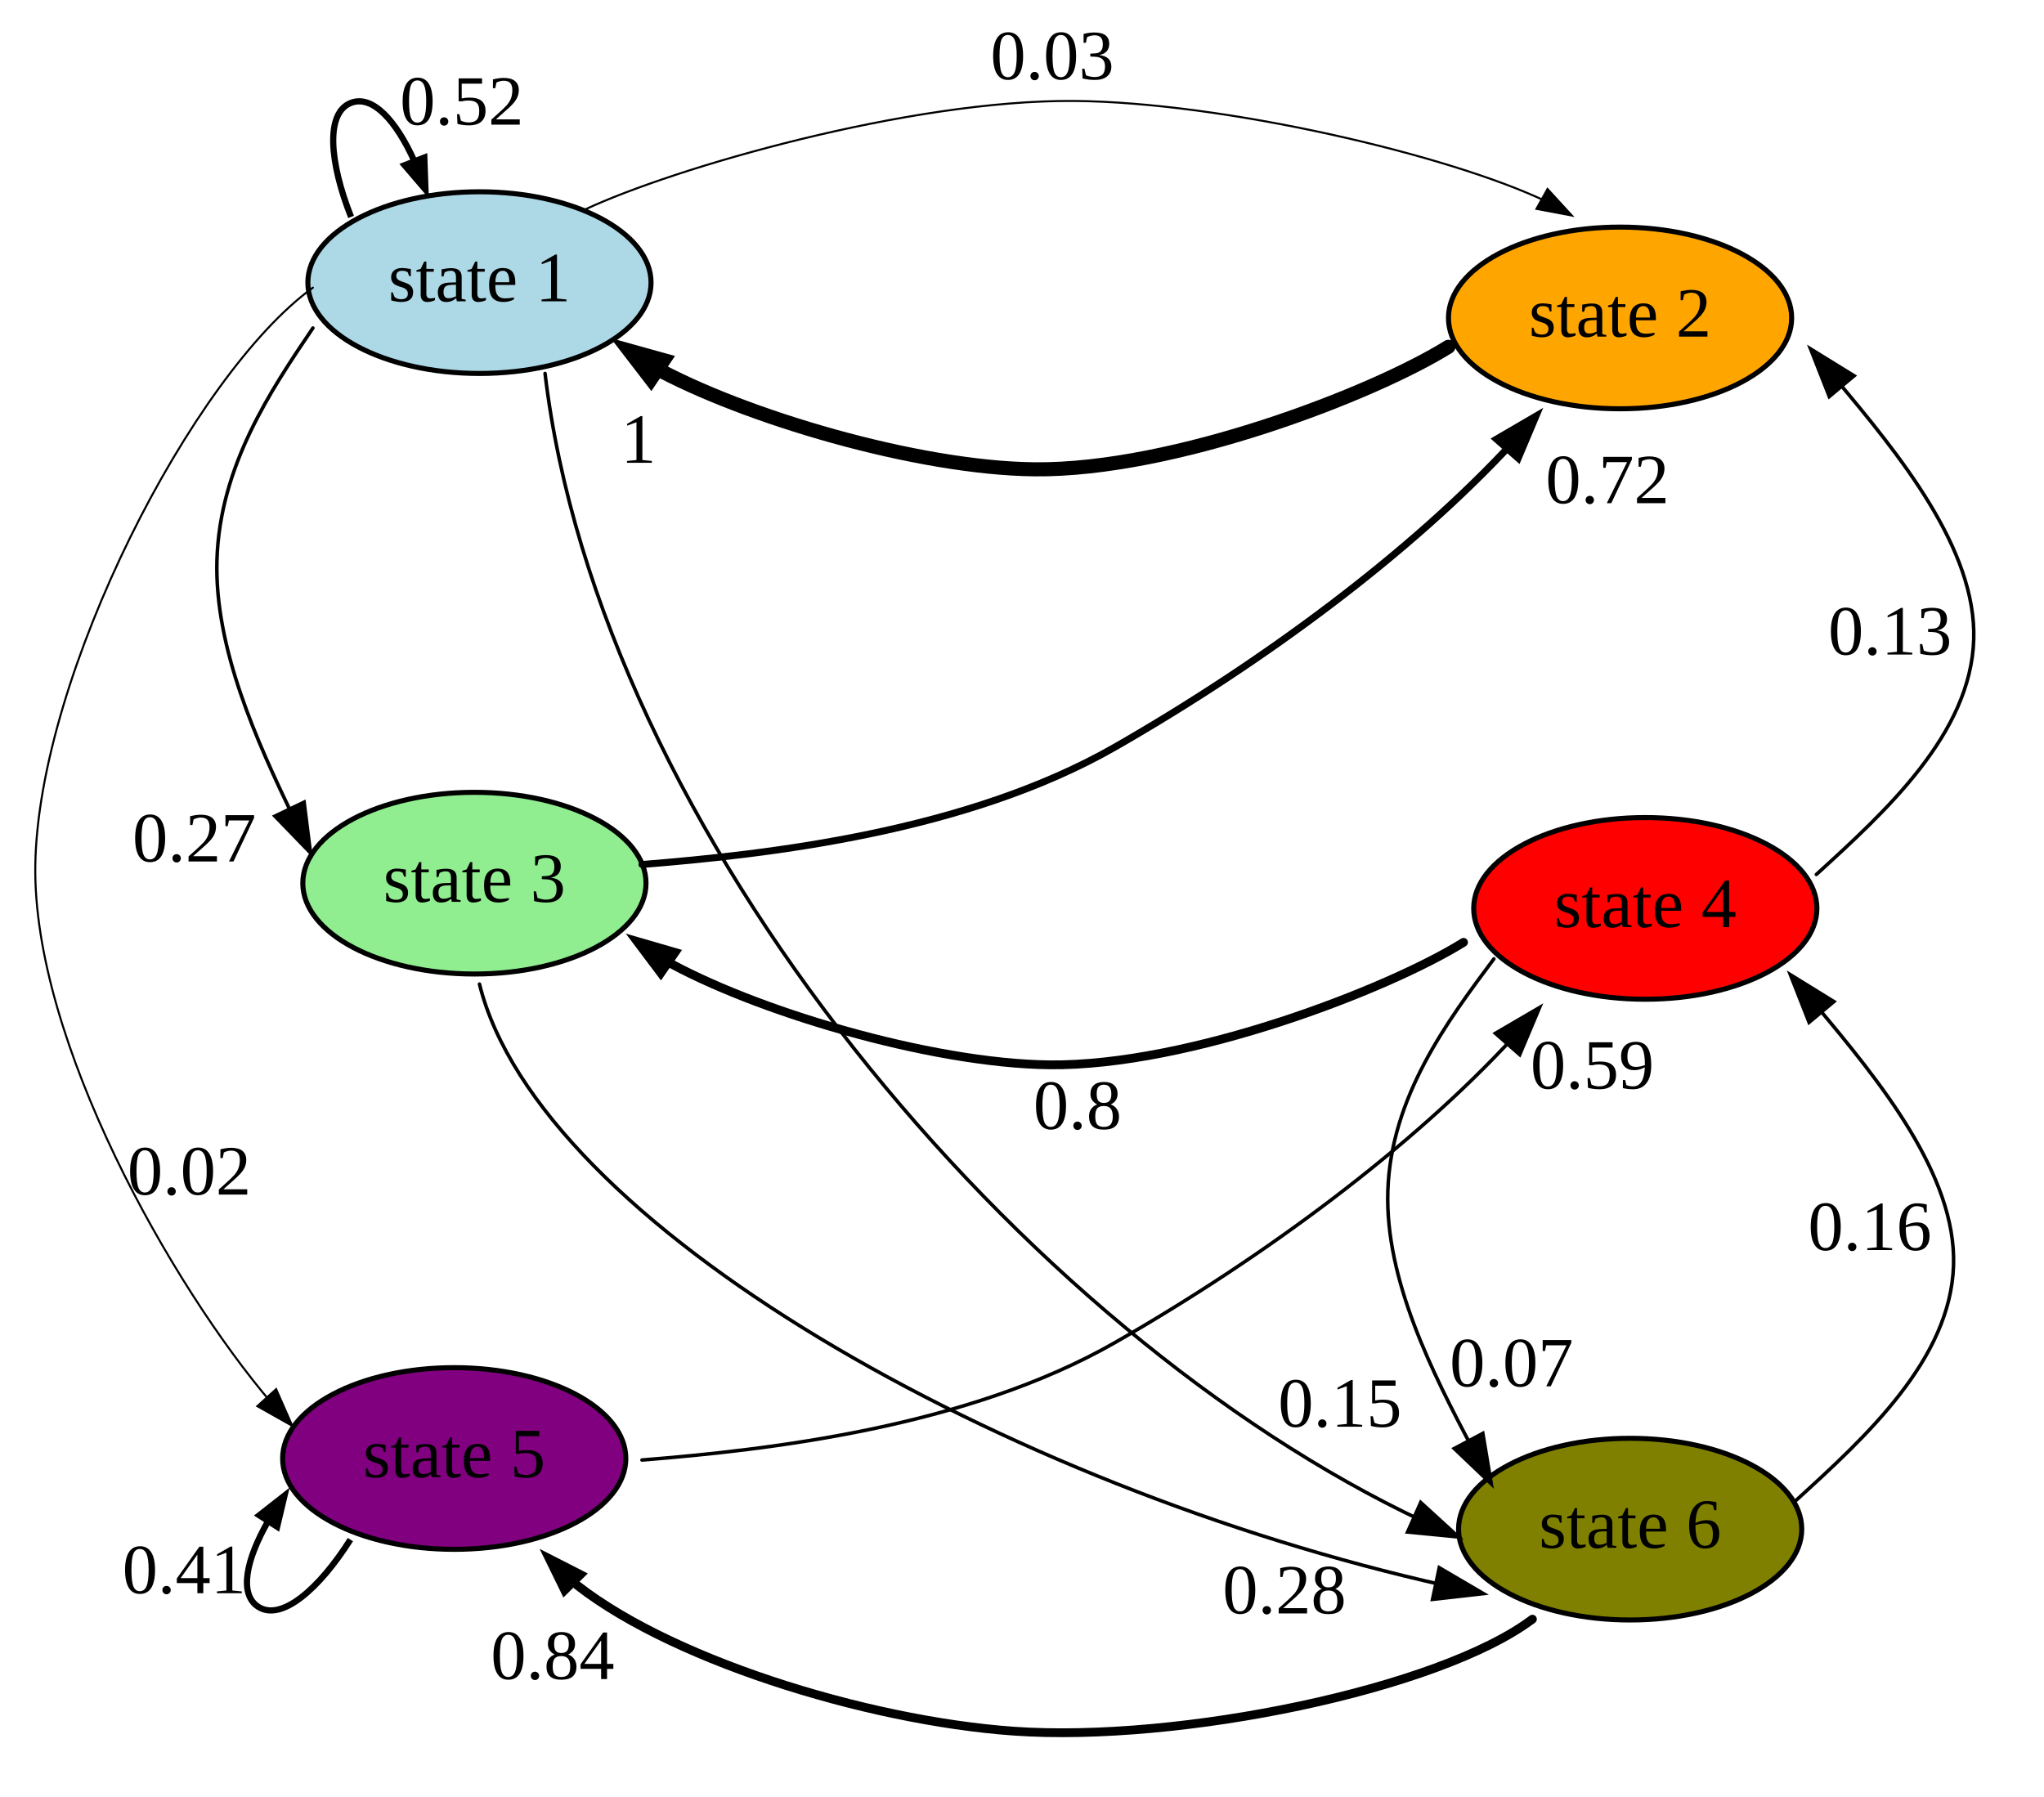
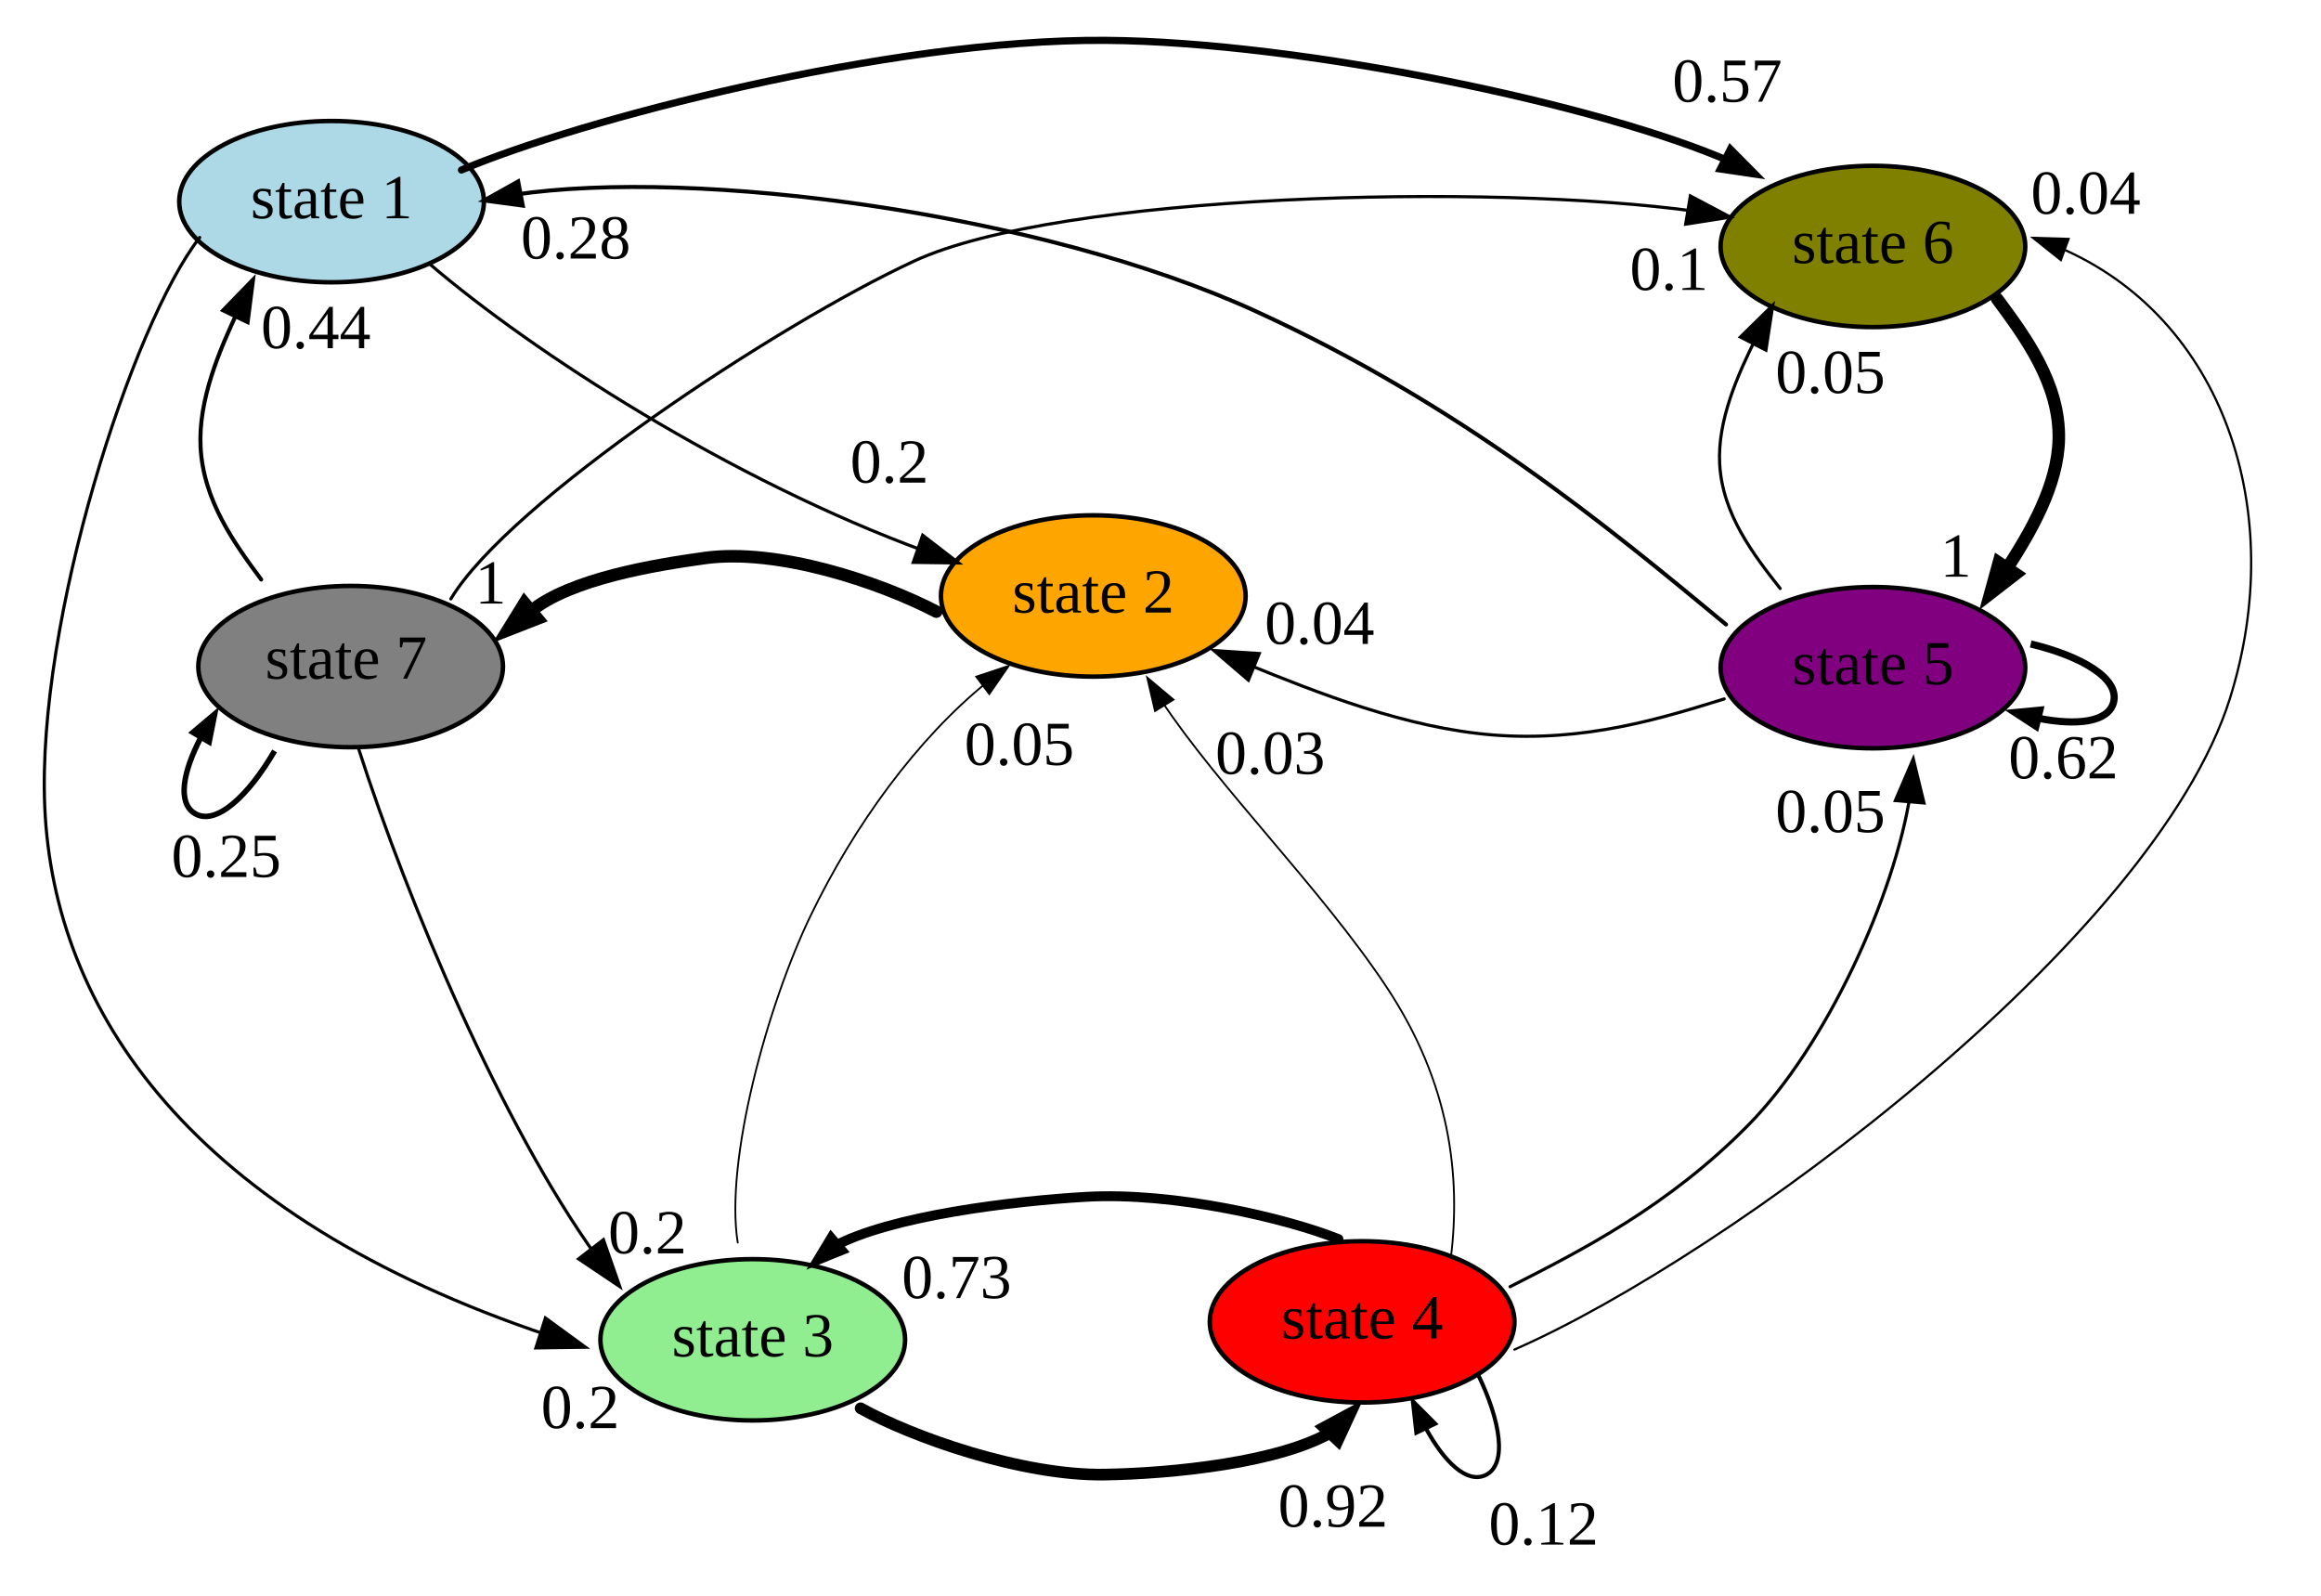
- <svg xmlns="http://www.w3.org/2000/svg" width="100%" height="100%" viewBox="0 0 405 356" version="1.1" xml:space="preserve" style="fill-rule:evenodd;clip-rule:evenodd;">
-   <g id="Artboard1" transform="matrix(1,0,0,1,-128,-2)">
+ <svg xmlns="http://www.w3.org/2000/svg" width="100%" height="100%" viewBox="0 0 518 356" version="1.1" xml:space="preserve" style="fill-rule:evenodd;clip-rule:evenodd;">
+   <g id="Artboard1" transform="matrix(1.27901,0,0,1,-163.714,-2)">
    <rect x="128" y="2" width="405" height="356" style="fill:none;" />
-     <g id="graph0" transform="matrix(1,0,0,1,4,475)">
-       <g id="node1" transform="matrix(1,0,0,1,-5,36)">
+     <g id="graph0" transform="matrix(0.781853,0,0,1,119.4,475)">
+       <g id="node1" transform="matrix(1,0,0,1,-139,25)">
        <ellipse cx="224" cy="-453" rx="34" ry="18" style="fill:rgb(173,216,230);stroke:black;stroke-width:1px;" />
        <g transform="matrix(1,0,0,1,224,-449.3)">
          <text x="-18.078px" y="0px" style="font-family:'TimesNewRomanPSMT', 'Times New Roman', serif;font-size:14px;">state 1</text>
        </g>
      </g>
-       <g id="node2" transform="matrix(1,0,0,1,-27,-44)">
+       <g id="node2" transform="matrix(1,0,0,1,-217,26)">
        <ellipse cx="472" cy="-366" rx="34" ry="18" style="fill:rgb(255,165,0);stroke:black;stroke-width:1px;" />
        <g transform="matrix(1,0,0,1,472,-362.3)">
          <text x="-18.078px" y="0px" style="font-family:'TimesNewRomanPSMT', 'Times New Roman', serif;font-size:14px;">state 2</text>
        </g>
      </g>
-       <g id="node3" transform="matrix(1,0,0,1,-100,-280)">
+       <g id="node3" transform="matrix(1,0,0,1,-139,-156)">
        <ellipse cx="318" cy="-18" rx="34" ry="18" style="fill:rgb(144,238,144);stroke:black;stroke-width:1px;" />
        <g transform="matrix(1,0,0,1,318,-14.3)">
          <text x="-18.078px" y="0px" style="font-family:'TimesNewRomanPSMT', 'Times New Roman', serif;font-size:14px;">state 3</text>
        </g>
      </g>
-       <g id="node4" transform="matrix(1,0,0,1,131,-188)">
+       <g id="node4" transform="matrix(1,0,0,1,-4,-73)">
        <ellipse cx="319" cy="-105" rx="34" ry="18" style="fill:rgb(255,0,0);stroke:black;stroke-width:1px;" />
        <g transform="matrix(1,0,0,1,319,-101.3)">
          <text x="-18.078px" y="0px" style="font-family:'TimesNewRomanPSMT', 'Times New Roman', serif;font-size:14px;">state 4</text>
        </g>
      </g>
-       <g id="node5" transform="matrix(1,0,0,1,-193,8)">
+       <g id="node5" transform="matrix(1,0,0,1,22,-132)">
        <ellipse cx="407" cy="-192" rx="34" ry="18" style="fill:rgb(128,0,128);stroke:black;stroke-width:1px;" />
        <g transform="matrix(1,0,0,1,407,-188.3)">
          <text x="-18.078px" y="0px" style="font-family:'TimesNewRomanPSMT', 'Times New Roman', serif;font-size:14px;">state 5</text>
        </g>
      </g>
-       <g id="node6" transform="matrix(1,0,0,1,195,109)">
+       <g id="node6" transform="matrix(1,0,0,1,177,-139)">
        <ellipse cx="252" cy="-279" rx="34" ry="18" style="fill:rgb(128,128,0);stroke:black;stroke-width:1px;" />
        <g transform="matrix(1,0,0,1,252,-275.3)">
          <text x="-18.078px" y="0px" style="font-family:'TimesNewRomanPSMT', 'Times New Roman', serif;font-size:14px;">state 6</text>
        </g>
      </g>
-       <g id="edge24" transform="matrix(1,0,0,1,54,-8)">
-         <g transform="matrix(1,0,0,1,108.5,-294.3)">
-           <text x="-12.25px" y="0px" style="font-family:'TimesNewRomanPSMT', 'Times New Roman', serif;font-size:14px;">0.27</text>
-         </g>
-         <g transform="matrix(1,0,0,1,324.5,-145.3)">
-           <text x="-12.25px" y="0px" style="font-family:'TimesNewRomanPSMT', 'Times New Roman', serif;font-size:14px;">0.28</text>
-         </g>
-         <g transform="matrix(1,0,0,1,283.5,-241.3)">
-           <text x="-8.75px" y="0px" style="font-family:'TimesNewRomanPSMT', 'Times New Roman', serif;font-size:14px;">0.8</text>
-         </g>
-         <g transform="matrix(1,0,0,1,179.5,-132.3)">
-           <text x="-12.25px" y="0px" style="font-family:'TimesNewRomanPSMT', 'Times New Roman', serif;font-size:14px;">0.84</text>
-         </g>
-         <g transform="matrix(1,0,0,1,385.5,-249.3)">
-           <text x="-12.25px" y="0px" style="font-family:'TimesNewRomanPSMT', 'Times New Roman', serif;font-size:14px;">0.59</text>
-         </g>
-         <g transform="matrix(1,0,0,1,388.5,-365.3)">
-           <text x="-12.25px" y="0px" style="font-family:'TimesNewRomanPSMT', 'Times New Roman', serif;font-size:14px;">0.72</text>
-         </g>
-         <g transform="matrix(1,0,0,1,444.5,-335.3)">
-           <text x="-12.25px" y="0px" style="font-family:'TimesNewRomanPSMT', 'Times New Roman', serif;font-size:14px;">0.13</text>
-         </g>
-         <g transform="matrix(1,0,0,1,369.5,-190.3)">
-           <text x="-12.25px" y="0px" style="font-family:'TimesNewRomanPSMT', 'Times New Roman', serif;font-size:14px;">0.07</text>
-         </g>
-         <g transform="matrix(1,0,0,1,440.5,-217.3)">
-           <text x="-12.25px" y="0px" style="font-family:'TimesNewRomanPSMT', 'Times New Roman', serif;font-size:14px;">0.16</text>
-         </g>
-         <g transform="matrix(1,0,0,1,335.5,-182.3)">
-           <text x="-12.25px" y="0px" style="font-family:'TimesNewRomanPSMT', 'Times New Roman', serif;font-size:14px;">0.15</text>
-         </g>
-         <g transform="matrix(1,0,0,1,107.5,-228.3)">
-           <text x="-12.25px" y="0px" style="font-family:'TimesNewRomanPSMT', 'Times New Roman', serif;font-size:14px;">0.02</text>
-         </g>
-         <g transform="matrix(1,0,0,1,196.5,-373.3)">
-           <text x="-3.5px" y="0px" style="font-family:'TimesNewRomanPSMT', 'Times New Roman', serif;font-size:14px;">1</text>
-         </g>
-         <g transform="matrix(1,0,0,1,278.5,-449.3)">
-           <text x="-12.25px" y="0px" style="font-family:'TimesNewRomanPSMT', 'Times New Roman', serif;font-size:14px;">0.03</text>
-         </g>
-         <g transform="matrix(1,0,0,1,161.5,-440.3)">
-           <text x="-12.25px" y="0px" style="font-family:'TimesNewRomanPSMT', 'Times New Roman', serif;font-size:14px;">0.52</text>
-         </g>
-         <g transform="matrix(1,0,0,1,106.5,-149.3)">
-           <text x="-12.25px" y="0px" style="font-family:'TimesNewRomanPSMT', 'Times New Roman', serif;font-size:14px;">0.41</text>
-         </g>
-       </g>
-       <g id="edge29" transform="matrix(-0.556287,0.83099,-0.83099,-0.556287,270.775,-642.726)">
+       <g transform="matrix(1,0,0,1,209.5,-365.3)">
+         <text x="-8.75px" y="0px" style="font-family:'TimesNewRomanPSMT', 'Times New Roman', serif;font-size:14px;">0.2</text>
+       </g>
+       <g transform="matrix(1,0,0,1,139.5,-415.3)">
+         <text x="-12.25px" y="0px" style="font-family:'TimesNewRomanPSMT', 'Times New Roman', serif;font-size:14px;">0.28</text>
+       </g>
+       <g transform="matrix(1,0,0,1,81.5,-395.3)">
+         <text x="-12.25px" y="0px" style="font-family:'TimesNewRomanPSMT', 'Times New Roman', serif;font-size:14px;">0.44</text>
+       </g>
+       <g transform="matrix(1,0,0,1,140.5,-154.3)">
+         <text x="-8.75px" y="0px" style="font-family:'TimesNewRomanPSMT', 'Times New Roman', serif;font-size:14px;">0.2</text>
+       </g>
+       <g transform="matrix(1,0,0,1,155.5,-193.3)">
+         <text x="-8.75px" y="0px" style="font-family:'TimesNewRomanPSMT', 'Times New Roman', serif;font-size:14px;">0.2</text>
+       </g>
+       <g transform="matrix(1,0,0,1,383.5,-408.3)">
+         <text x="-8.75px" y="0px" style="font-family:'TimesNewRomanPSMT', 'Times New Roman', serif;font-size:14px;">0.1</text>
+       </g>
+       <g transform="matrix(1,0,0,1,61.5,-277.3)">
+         <text x="-12.25px" y="0px" style="font-family:'TimesNewRomanPSMT', 'Times New Roman', serif;font-size:14px;">0.25</text>
+       </g>
+       <g transform="matrix(1,0,0,1,308.5,-132.3)">
+         <text x="-12.25px" y="0px" style="font-family:'TimesNewRomanPSMT', 'Times New Roman', serif;font-size:14px;">0.92</text>
+       </g>
+       <g transform="matrix(1,0,0,1,224.5,-183.3)">
+         <text x="-12.25px" y="0px" style="font-family:'TimesNewRomanPSMT', 'Times New Roman', serif;font-size:14px;">0.73</text>
+       </g>
+       <g transform="matrix(1,0,0,1,419.5,-385.3)">
+         <text x="-12.25px" y="0px" style="font-family:'TimesNewRomanPSMT', 'Times New Roman', serif;font-size:14px;">0.05</text>
+       </g>
+       <g transform="matrix(1,0,0,1,419.5,-287.3)">
+         <text x="-12.25px" y="0px" style="font-family:'TimesNewRomanPSMT', 'Times New Roman', serif;font-size:14px;">0.05</text>
+       </g>
+       <g transform="matrix(1,0,0,1,476.5,-425.3)">
+         <text x="-12.25px" y="0px" style="font-family:'TimesNewRomanPSMT', 'Times New Roman', serif;font-size:14px;">0.04</text>
+       </g>
+       <g transform="matrix(1,0,0,1,305.5,-329.3)">
+         <text x="-12.25px" y="0px" style="font-family:'TimesNewRomanPSMT', 'Times New Roman', serif;font-size:14px;">0.04</text>
+       </g>
+       <g transform="matrix(1,0,0,1,294.5,-300.3)">
+         <text x="-12.25px" y="0px" style="font-family:'TimesNewRomanPSMT', 'Times New Roman', serif;font-size:14px;">0.03</text>
+       </g>
+       <g transform="matrix(1,0,0,1,447.5,-344.3)">
+         <text x="-3.5px" y="0px" style="font-family:'TimesNewRomanPSMT', 'Times New Roman', serif;font-size:14px;">1</text>
+       </g>
+       <g transform="matrix(1,0,0,1,238.5,-302.3)">
+         <text x="-12.25px" y="0px" style="font-family:'TimesNewRomanPSMT', 'Times New Roman', serif;font-size:14px;">0.05</text>
+       </g>
+       <g transform="matrix(1,0,0,1,120.5,-338.3)">
+         <text x="-3.5px" y="0px" style="font-family:'TimesNewRomanPSMT', 'Times New Roman', serif;font-size:14px;">1</text>
+       </g>
+       <g transform="matrix(1,0,0,1,396.5,-450.3)">
+         <text x="-12.25px" y="0px" style="font-family:'TimesNewRomanPSMT', 'Times New Roman', serif;font-size:14px;">0.57</text>
+       </g>
+       <g transform="matrix(1,0,0,1,471.5,-299.3)">
+         <text x="-12.25px" y="0px" style="font-family:'TimesNewRomanPSMT', 'Times New Roman', serif;font-size:14px;">0.62</text>
+       </g>
+       <g transform="matrix(1,0,0,1,355.5,-128.3)">
+         <text x="-12.25px" y="0px" style="font-family:'TimesNewRomanPSMT', 'Times New Roman', serif;font-size:14px;">0.12</text>
+       </g>
+       <g id="edge29" transform="matrix(0.414508,0.910046,-0.910046,0.414508,-22.4268,-481.715)">
+         <path d="M437.58,-199.85C449.19,-200.15 458.8,-197.54 458.8,-192C458.8,-187.46 452.34,-184.88 443.6,-184.27" style="fill:none;fill-rule:nonzero;stroke:black;stroke-width:0.9px;" />
+         <path d="M443.62,-182.17L437.58,-184.15L443.54,-186.37L443.62,-182.17Z" style="fill-rule:nonzero;stroke:black;stroke-width:1.23px;" />
+       </g>
+       <g id="edge291" transform="matrix(0.966183,0.257857,-0.257857,0.966183,-10.0999,-249.029)">
+         <path d="M437.58,-199.85C449.19,-200.15 458.8,-197.54 458.8,-192C458.8,-187.46 452.34,-184.88 443.6,-184.27" style="fill:none;fill-rule:nonzero;stroke:black;stroke-width:1.6px;" />
+         <path d="M443.62,-182.17L437.58,-184.15L443.54,-186.37L443.62,-182.17Z" style="fill-rule:nonzero;stroke:black;stroke-width:1.23px;" />
+       </g>
+       <g id="edge292" transform="matrix(-0.525519,0.850782,-0.850782,-0.525519,132.204,-782.719)">
        <path d="M437.58,-199.85C449.19,-200.15 458.8,-197.54 458.8,-192C458.8,-187.46 452.34,-184.88 443.6,-184.27" style="fill:none;fill-rule:nonzero;stroke:black;stroke-width:1.23px;" />
        <path d="M443.62,-182.17L437.58,-184.15L443.54,-186.37L443.62,-182.17Z" style="fill-rule:nonzero;stroke:black;stroke-width:1.23px;" />
      </g>
-       <g id="edge291" transform="matrix(-0.344837,-0.938663,0.938663,-0.344837,532.047,-88.1937)">
-         <path d="M437.58,-199.85C449.19,-200.15 458.8,-197.54 458.8,-192C458.8,-187.46 452.34,-184.88 443.6,-184.27" style="fill:none;fill-rule:nonzero;stroke:black;stroke-width:1.23px;" />
-         <path d="M443.62,-182.17L437.58,-184.15L443.54,-186.37L443.62,-182.17Z" style="fill-rule:nonzero;stroke:black;stroke-width:1.23px;" />
-       </g>
      <g id="edge34">
            </g>
-       <g transform="matrix(0.733375,0,0,0.907631,48.8589,-469.55)">
-         <g transform="matrix(1.36356,-0,-0,1.10177,102.459,-3.80088)">
-           <path d="M54.785,274.924L58.333,283L50.649,278.668L54.785,274.924Z" />
-           <path d="M62,57C38.125,74.292 7.608,133.695 6.997,171.361C6.43,206.274 34.146,254.962 53.84,278.037" style="fill:none;stroke:black;stroke-width:0.4px;stroke-linecap:round;stroke-linejoin:round;stroke-miterlimit:1.5;" />
-         </g>
-       </g>
-       <g transform="matrix(1.87845e-17,0.306774,-0.787149,4.8199e-17,482.43,-487.355)">
-         <g transform="matrix(1.99601e-16,-1.27041,3.25972,7.77901e-17,46.7939,455.353)">
-           <path d="M304.125,41.532L311.988,43.012L306.585,37.11L304.125,41.532Z" />
-           <path d="M306.681,40.059C287.232,30.679 242.325,20.235 212.808,20.004C180.141,19.748 133.568,33.263 115.988,41.478" style="fill:none;stroke:black;stroke-width:0.4px;stroke-linecap:round;stroke-linejoin:round;stroke-miterlimit:1.5;" />
-         </g>
-       </g>
-       <g transform="matrix(2.12334e-17,-0.346768,0.666667,4.08216e-17,205.655,-341.166)">
-         <g transform="matrix(1.7658e-16,1.5,-2.88377,9.18485e-17,380.179,-122.483)">
-           <path d="M133.747,70.54L120.988,66.988L129.064,77.485L133.747,70.54Z" />
-           <path d="M129.322,72.607C147.312,82.553 181.772,92.753 204.988,92.996C232.655,93.285 272.099,78.008 286.988,68.722" style="fill:none;stroke:black;stroke-width:2.79px;stroke-linecap:round;stroke-linejoin:round;stroke-miterlimit:1.5;" />
-         </g>
-       </g>
-       <g transform="matrix(0.0225282,-0.546273,0.798518,0.0329307,176.592,-60.884)">
-         <g transform="matrix(0.0753649,1.25019,-1.82748,0.0515577,749.17,-86.9985)">
-           <path d="M116.471,311.782L106.918,306.906L111.635,316.539L116.471,311.782Z" />
-           <path d="M112.626,312.709C131.24,328.466 171.569,340.953 200.841,343.026C233.628,345.347 285.199,334.73 303.636,320.837" style="fill:none;stroke:black;stroke-width:1.74px;stroke-linecap:round;stroke-linejoin:round;stroke-miterlimit:1.5;" />
-         </g>
-       </g>
-       <g transform="matrix(2.12334e-17,-0.346768,0.666667,4.08216e-17,208.655,-223.166)">
-         <g transform="matrix(1.7658e-16,1.5,-2.88377,9.18485e-17,720.464,-126.983)">
-           <path d="M135.142,188.229L123.988,184.988L130.967,194.273L135.142,188.229Z" />
-           <path d="M131.241,189.999C148.9,200.133 184.298,210.749 207.988,210.996C235.655,211.285 275.099,196.008 289.988,186.722" style="fill:none;stroke:black;stroke-width:1.74px;stroke-linecap:round;stroke-linejoin:round;stroke-miterlimit:1.5;" />
-         </g>
-       </g>
-       <g transform="matrix(0.594218,0,0,1,73.0986,-475)">
-         <g transform="matrix(1.68288,-0,-0,1,85.6612,2)">
-           <path d="M60.542,158.418L62,170L53.884,161.61L60.542,158.418Z" />
-           <path d="M62,65C53.666,77.337 43.528,92.344 42.985,111C42.476,128.472 50.921,146.921 58.17,162.011" style="fill:none;stroke:black;stroke-width:0.7px;stroke-linecap:round;stroke-linejoin:round;stroke-miterlimit:1.5;" />
-         </g>
-       </g>
-       <g transform="matrix(6.33759,0,0,2.10476,-794.143,-543.019)">
-         <g transform="matrix(0.157789,-0,-0,0.475113,144.872,33.267)">
-           <path d="M281.381,297.127L290,305L278.381,303.873L281.381,297.127Z" />
-           <path d="M108,74C118.75,164.868 202.561,264.062 281.905,301.4" style="fill:none;stroke:black;stroke-width:0.7px;stroke-linecap:round;stroke-linejoin:round;stroke-miterlimit:1.5;" />
-         </g>
-       </g>
-       <g transform="matrix(6.96439,0,0,1.10249,-908.629,-353.439)">
-         <g transform="matrix(0.143588,-0,-0,0.907034,148.273,-108.446)">
-           <path d="M284.93,310.095L295,316L283.401,317.318L284.93,310.095Z" />
-           <path d="M95,195C106.824,242.639 199.074,294.647 286.333,314.166" style="fill:none;stroke:black;stroke-width:0.7px;stroke-linecap:round;stroke-linejoin:round;stroke-miterlimit:1.5;" />
-         </g>
-       </g>
-       <g transform="matrix(0.656646,0,0,1,295.237,-350)">
-         <g transform="matrix(1.52289,-0,-0,1,-260.776,-123)">
-           <path d="M294.078,283.486L296,295L287.554,286.942L294.078,283.486Z" />
-           <path d="M296,190C286.791,202.337 275.588,217.344 274.987,236C274.423,253.534 283.823,272.051 291.853,287.171" style="fill:none;stroke:black;stroke-width:0.7px;stroke-linecap:round;stroke-linejoin:round;stroke-miterlimit:1.5;" />
-         </g>
-       </g>
-       <g transform="matrix(-0.999843,0.0177008,-0.0177008,-0.999843,675.051,-236.098)">
-         <g transform="matrix(-0.999843,-0.0177008,0.0177008,-0.999843,546.771,246.619)">
-           <path d="M362.307,79.156L358.036,68.292L367.971,74.421L362.307,79.156Z" />
-           <path d="M359.895,173.275C373.699,160.692 390.491,145.386 391.076,126.716C391.636,108.808 376.372,90.154 363.718,75.089" style="fill:none;stroke:black;stroke-width:0.7px;stroke-linecap:round;stroke-linejoin:round;stroke-miterlimit:1.5;" />
-         </g>
-       </g>
-       <g transform="matrix(-0.999843,0.0177008,-0.0177008,-0.999843,671.051,-112.098)">
-         <g transform="matrix(-0.999843,-0.0177008,0.0177008,-0.999843,540.577,370.528)">
-           <path d="M358.307,203.156L354.036,192.292L363.971,198.421L358.307,203.156Z" />
-           <path d="M355.895,297.275C369.699,284.692 386.491,269.386 387.076,250.716C387.636,232.808 372.372,214.154 359.718,199.089" style="fill:none;stroke:black;stroke-width:0.7px;stroke-linecap:round;stroke-linejoin:round;stroke-miterlimit:1.5;" />
-         </g>
-       </g>
-       <g transform="matrix(-0.41075,-0.682155,1.5579,-0.938068,224.865,-109.237)">
-         <g transform="matrix(-0.647818,0.471088,-1.07587,-0.283659,456.703,55.6683)">
-           <path d="M295.335,86.901L305.782,80.806L301.081,91.95L295.335,86.901Z" />
-           <path d="M127.202,171.303C152.182,169.297 191.569,164.858 221.009,147.981C250.549,131.047 279.637,109.442 299.723,87.701" style="fill:none;stroke:black;stroke-width:1.38px;stroke-linecap:round;stroke-linejoin:round;stroke-miterlimit:1.5;" />
-         </g>
-       </g>
-       <g transform="matrix(-0.41075,-0.682155,1.5579,-0.938068,224.865,8.76306)">
-         <g transform="matrix(-0.647818,0.471088,-1.07587,-0.283659,583.655,89.1401)">
-           <path d="M295.704,204.697L305.782,198.806L301.254,209.565L295.704,204.697Z" />
-           <path d="M127.202,289.303C152.182,287.297 191.569,282.858 221.009,265.981C250.655,248.986 279.847,227.286 299.939,205.466" style="fill:none;stroke:black;stroke-width:0.7px;stroke-linecap:round;stroke-linejoin:round;stroke-miterlimit:1.5;" />
+       <g transform="matrix(0.460985,0,0,1.00938,-30.6348,-479.554)">
+         <g transform="matrix(2.16927,-0,-0,0.990704,90.3171,6.49267)">
+           <path d="M121.537,293.568L131.733,301L119.117,301.172L121.537,293.568Z" />
+           <path d="M44.569,53C29.562,72.231 8.136,138.343 9.995,180.182C12.005,225.402 42.289,271.23 122.608,298.096" style="fill:none;stroke:black;stroke-width:0.7px;stroke-linecap:round;stroke-linejoin:round;stroke-miterlimit:1.5;" />
+         </g>
+       </g>
+       <g transform="matrix(2.53149e-17,0.413424,-1.16867,7.15607e-17,473.94,-510.299)">
+         <g transform="matrix(1.4811e-16,-0.85567,2.41882,5.23947e-17,90.219,396.124)">
+           <path d="M382.727,38.343L393.988,40.012L385.98,31.92L382.727,38.343Z" />
+           <path d="M386.281,36.108C357.498,23.448 290.646,9.317 246.735,9.005C198.235,8.66 129.089,26.874 102.988,37.945" style="fill:none;stroke:black;stroke-width:1.6px;stroke-linecap:round;stroke-linejoin:round;stroke-miterlimit:1.5;" />
+         </g>
+       </g>
+       <g transform="matrix(0.232539,0.395644,0.29716,-0.174655,84.2435,-361.46)">
+         <g transform="matrix(1.10413,2.50117,1.87857,-1.47006,-290.406,-19.2247)">
+           <path d="M116.89,132.215L109.914,143.471L122.249,138.652L116.89,132.215Z" />
+           <path d="M117.639,137.041C117.879,136.874 118.12,136.693 118.36,136.494C127.295,129.113 146.442,126.044 157.263,124.54C173.438,122.293 196.106,129.801 208.969,136.494" style="fill:none;stroke:black;stroke-width:2.79px;stroke-linecap:round;stroke-linejoin:round;stroke-miterlimit:1.5;" />
+         </g>
+       </g>
+       <g transform="matrix(0.0644515,0.260085,0.43219,-0.107101,166.172,-215.218)">
+         <g transform="matrix(0.897679,2.17993,3.62245,-0.540208,-1073.1,-199.008)">
+           <path d="M185.351,274.427L179.957,283.361L189.632,279.45L185.351,274.427Z" />
+           <path d="M185.985,278.223C198.737,271.297 226.133,268.032 242.346,267.098C262.138,265.958 287.335,271.949 298.713,276.522" style="fill:none;stroke:black;stroke-width:2.2px;stroke-linecap:round;stroke-linejoin:round;stroke-miterlimit:1.5;" />
+         </g>
+       </g>
+       <g transform="matrix(-0.0883997,-0.325456,-0.399402,0.108485,341.396,-127.536)">
+         <g transform="matrix(-0.777234,-2.33172,-2.8615,0.633335,1245.34,551.596)">
+           <path d="M298.998,323.622L304.177,312.429L293.318,318.275L298.998,323.622Z" />
+           <path d="M297.762,319.245C285.841,326.484 261.384,328.838 246.606,329.083C227.922,329.391 203.358,320.574 192.071,314.282" style="fill:none;stroke:black;stroke-width:2.6px;stroke-linecap:round;stroke-linejoin:round;stroke-miterlimit:1.5;" />
+         </g>
+       </g>
+       <g transform="matrix(-1.84503,-6.06308,2.01359,-0.612749,509.95,851.806)">
+         <g transform="matrix(-0.0459362,0.454534,-0.150954,-0.138317,222.905,-43.546)">
+           <path d="M460.049,58.438L453.005,52.817L462.013,53.087L460.049,58.438Z" />
+           <path d="M337.995,301.183C385.769,280.24 480.719,209.843 497.677,155.875C510.749,114.277 496.374,70.79 459.426,55.174" style="fill:none;stroke:black;stroke-width:0.5px;stroke-linecap:round;stroke-linejoin:round;stroke-miterlimit:1.5;" />
+         </g>
+       </g>
+       <g transform="matrix(4.45721,0,0,0.601361,-614.683,-455.148)">
+         <g transform="matrix(0.224356,-0,-0,1.6629,140.375,-29.6855)">
+           <path d="M205.754,118.874L215,126L203.328,125.846L205.754,118.874Z" />
+           <path d="M96,59C118.894,78.584 162.881,107.054 206.633,123.088" style="fill:none;stroke:black;stroke-width:0.7px;stroke-linecap:round;stroke-linejoin:round;stroke-miterlimit:1.5;" />
+         </g>
+       </g>
+       <g transform="matrix(2.20988,0,0,1.08604,-266.809,-380.313)">
+         <g transform="matrix(0.452514,-0,-0,0.920777,125.713,-85.3444)">
+           <path d="M134.842,276.087L139,288L128.526,280.964L134.842,276.087Z" />
+           <path d="M80,167C91.054,201.443 112.025,251.102 133.147,280.421" style="fill:none;stroke:black;stroke-width:0.7px;stroke-linecap:round;stroke-linejoin:round;stroke-miterlimit:1.5;" />
+         </g>
+       </g>
+       <g transform="matrix(-0.307342,-0.293075,0.943651,-0.989588,343.187,-63.8601)">
+         <g transform="matrix(-1.70412,0.504691,-1.62502,-0.529259,1230.95,48.8893)">
+           <path d="M422.493,178.972L427.1,168.247L429.85,179.591L422.493,178.972Z" />
+           <path d="M337.017,287.153C352.969,279.055 372.374,269.205 390.26,251.011C407.666,233.304 422.882,199.782 426.357,177.075" style="fill:none;stroke:black;stroke-width:0.7px;stroke-linecap:round;stroke-linejoin:round;stroke-miterlimit:1.5;" />
+         </g>
+       </g>
+       <g transform="matrix(-0.270879,0.611398,-2.47064,-1.09461,613.218,-376.46)">
+         <g transform="matrix(-0.605745,-0.338341,1.36722,-0.149901,232.799,218.226)">
+           <path d="M117.23,46.418L106.653,44.995L115.969,39.787L117.23,46.418Z" />
+           <path d="M385.219,139.367C358.538,117.288 326.082,90.43 280.238,69.45C232.661,47.677 155.607,37.324 114.61,43.481" style="fill:none;stroke:black;stroke-width:0.9px;stroke-linecap:round;stroke-linejoin:round;stroke-miterlimit:1.5;" />
+         </g>
+       </g>
+       <g transform="matrix(-0.484534,-0.0278928,-0.0380566,0.661093,551.34,-445.277)">
+         <g transform="matrix(-2.05702,-0.0867898,-0.118415,1.50765,1114.77,5.0999)">
+           <path d="M452.233,127.998L441.733,136.131L445.253,123.324L452.233,127.998Z" />
+           <path d="M445.729,66.716C452.055,75.263 459.75,85.66 459.483,98.019C459.261,108.313 453.234,118.785 447.341,127.755" style="fill:none;stroke:black;stroke-width:2.8px;stroke-linecap:round;stroke-linejoin:round;stroke-miterlimit:1.5;" />
+         </g>
+       </g>
+       <g transform="matrix(0.406385,-0.00719446,-0.0108244,-0.611423,331.806,-299.338)">
+         <g transform="matrix(2.45995,-0.0289456,-0.0435499,-1.63502,-781.604,293.226)">
+           <path d="M387.824,75.305L396.157,67.13L394.395,78.67L387.824,75.305Z" />
+           <path d="M397.294,131.33C391.461,123.888 384.365,114.835 383.792,103.434C383.31,93.863 387.742,83.724 392.119,75.016" style="fill:none;stroke:black;stroke-width:0.7px;stroke-linecap:round;stroke-linejoin:round;stroke-miterlimit:1.5;" />
+         </g>
+       </g>
+       <g transform="matrix(0.406385,-0.00719446,-0.0114988,-0.649518,-7.14881,-298.786)">
+         <g transform="matrix(2.45995,-0.0272479,-0.0435499,-1.53912,52.2322,267.642)">
+           <path d="M49.057,69.399L57.087,61.13L55.624,72.564L49.057,69.399Z" />
+           <path d="M58.294,129.33C52.453,121.418 45.347,111.793 44.761,99.682C44.26,89.333 48.848,78.365 53.29,69.011" style="fill:none;stroke:black;stroke-width:0.9px;stroke-linecap:round;stroke-linejoin:round;stroke-miterlimit:1.5;" />
+         </g>
+       </g>
+       <g transform="matrix(0.0394756,-0.404527,-1.09434,-0.106791,461.622,-233.001)">
+         <g transform="matrix(0.238955,-0.905172,-2.4487,-0.0883307,480.007,429.089)">
+           <path d="M278.757,152.369L269.895,144.77L281.544,145.532L278.757,152.369Z" />
+           <path d="M384.801,155.983C370.747,160.339 353.651,165.638 333.198,164.016C313.931,162.488 294.184,154.686 278.099,148.115" style="fill:none;stroke:black;stroke-width:0.7px;stroke-linecap:round;stroke-linejoin:round;stroke-miterlimit:1.5;" />
+         </g>
+       </g>
+       <g transform="matrix(-0.456955,0.116996,-0.343926,-1.34328,444.683,-124.512)">
+         <g transform="matrix(-2.05377,-0.178877,0.525835,-0.698647,707.438,321.046)">
+           <path d="M257.643,158.988L255.706,150.672L262.245,156.163L257.643,158.988Z" />
+           <path d="M323.819,280.717C325.984,262.504 323.819,241.903 309.391,220.182C294.919,198.396 271.771,175.454 259.096,156.195" style="fill:none;stroke:black;stroke-width:0.4px;stroke-linecap:round;stroke-linejoin:round;stroke-miterlimit:1.5;" />
+         </g>
+       </g>
+       <g transform="matrix(0.436208,0.724435,1.55411,-0.935786,-75.3869,-414.29)">
+         <g transform="matrix(0.61001,0.472237,1.01308,-0.284351,-6.78062,57.4892)">
+           <path d="M376.992,43.194L387.262,48.633L375.782,50.444L376.992,43.194Z" />
+           <path d="M100.618,133.655C113.673,111.95 173.304,72.506 204.015,58.263C236.5,43.198 332.829,40.767 378.562,47.182" style="fill:none;stroke:black;stroke-width:0.7px;stroke-linecap:round;stroke-linejoin:round;stroke-miterlimit:1.5;" />
+         </g>
+       </g>
+       <g transform="matrix(0.694475,0.363441,0.553967,-1.05854,19.4837,-200.043)">
+         <g transform="matrix(1.13036,0.3881,0.591553,-0.741594,-171.058,199.131)">
+           <path d="M217.551,150.914L225.648,148.205L220.796,155.23L217.551,150.914Z" />
+           <path d="M164.647,277.304C161.741,259.148 171.217,224.421 180.917,204.341C190.632,184.23 204.639,164.871 220.468,152.099" style="fill:none;stroke:black;stroke-width:0.4px;stroke-linecap:round;stroke-linejoin:round;stroke-miterlimit:1.5;" />
+         </g>
+       </g>
+     </g>
+     <g id="Layer-1" transform="matrix(0.781853,0,0,1,343.602,156.257)">
+       <g transform="matrix(-1,0,0,1,-197.5,12.5)">
+         <path d="M0,-36C-18.778,-36 -34,-27.941 -34,-18C-34,-8.059 -18.778,0 0,0C18.778,0 34,-8.059 34,-18C34,-27.941 18.778,-36 0,-36" style="fill:rgb(128,128,128);fill-rule:nonzero;" />
+       </g>
+       <g transform="matrix(-1,0,0,1,-197.5,12.5)">
+         <ellipse cx="0" cy="-18" rx="34" ry="18" style="fill:none;stroke:black;stroke-width:1px;" />
+       </g>
+       <g transform="matrix(1,0,0,1,-233,-25)">
+         <g>
+           <text x="16.422px" y="22.2px" style="font-family:'TimesNewRomanPSMT', 'Times New Roman', serif;font-size:14px;">state 7</text>
        </g>
      </g>
    </g>
  </g>
</svg>
